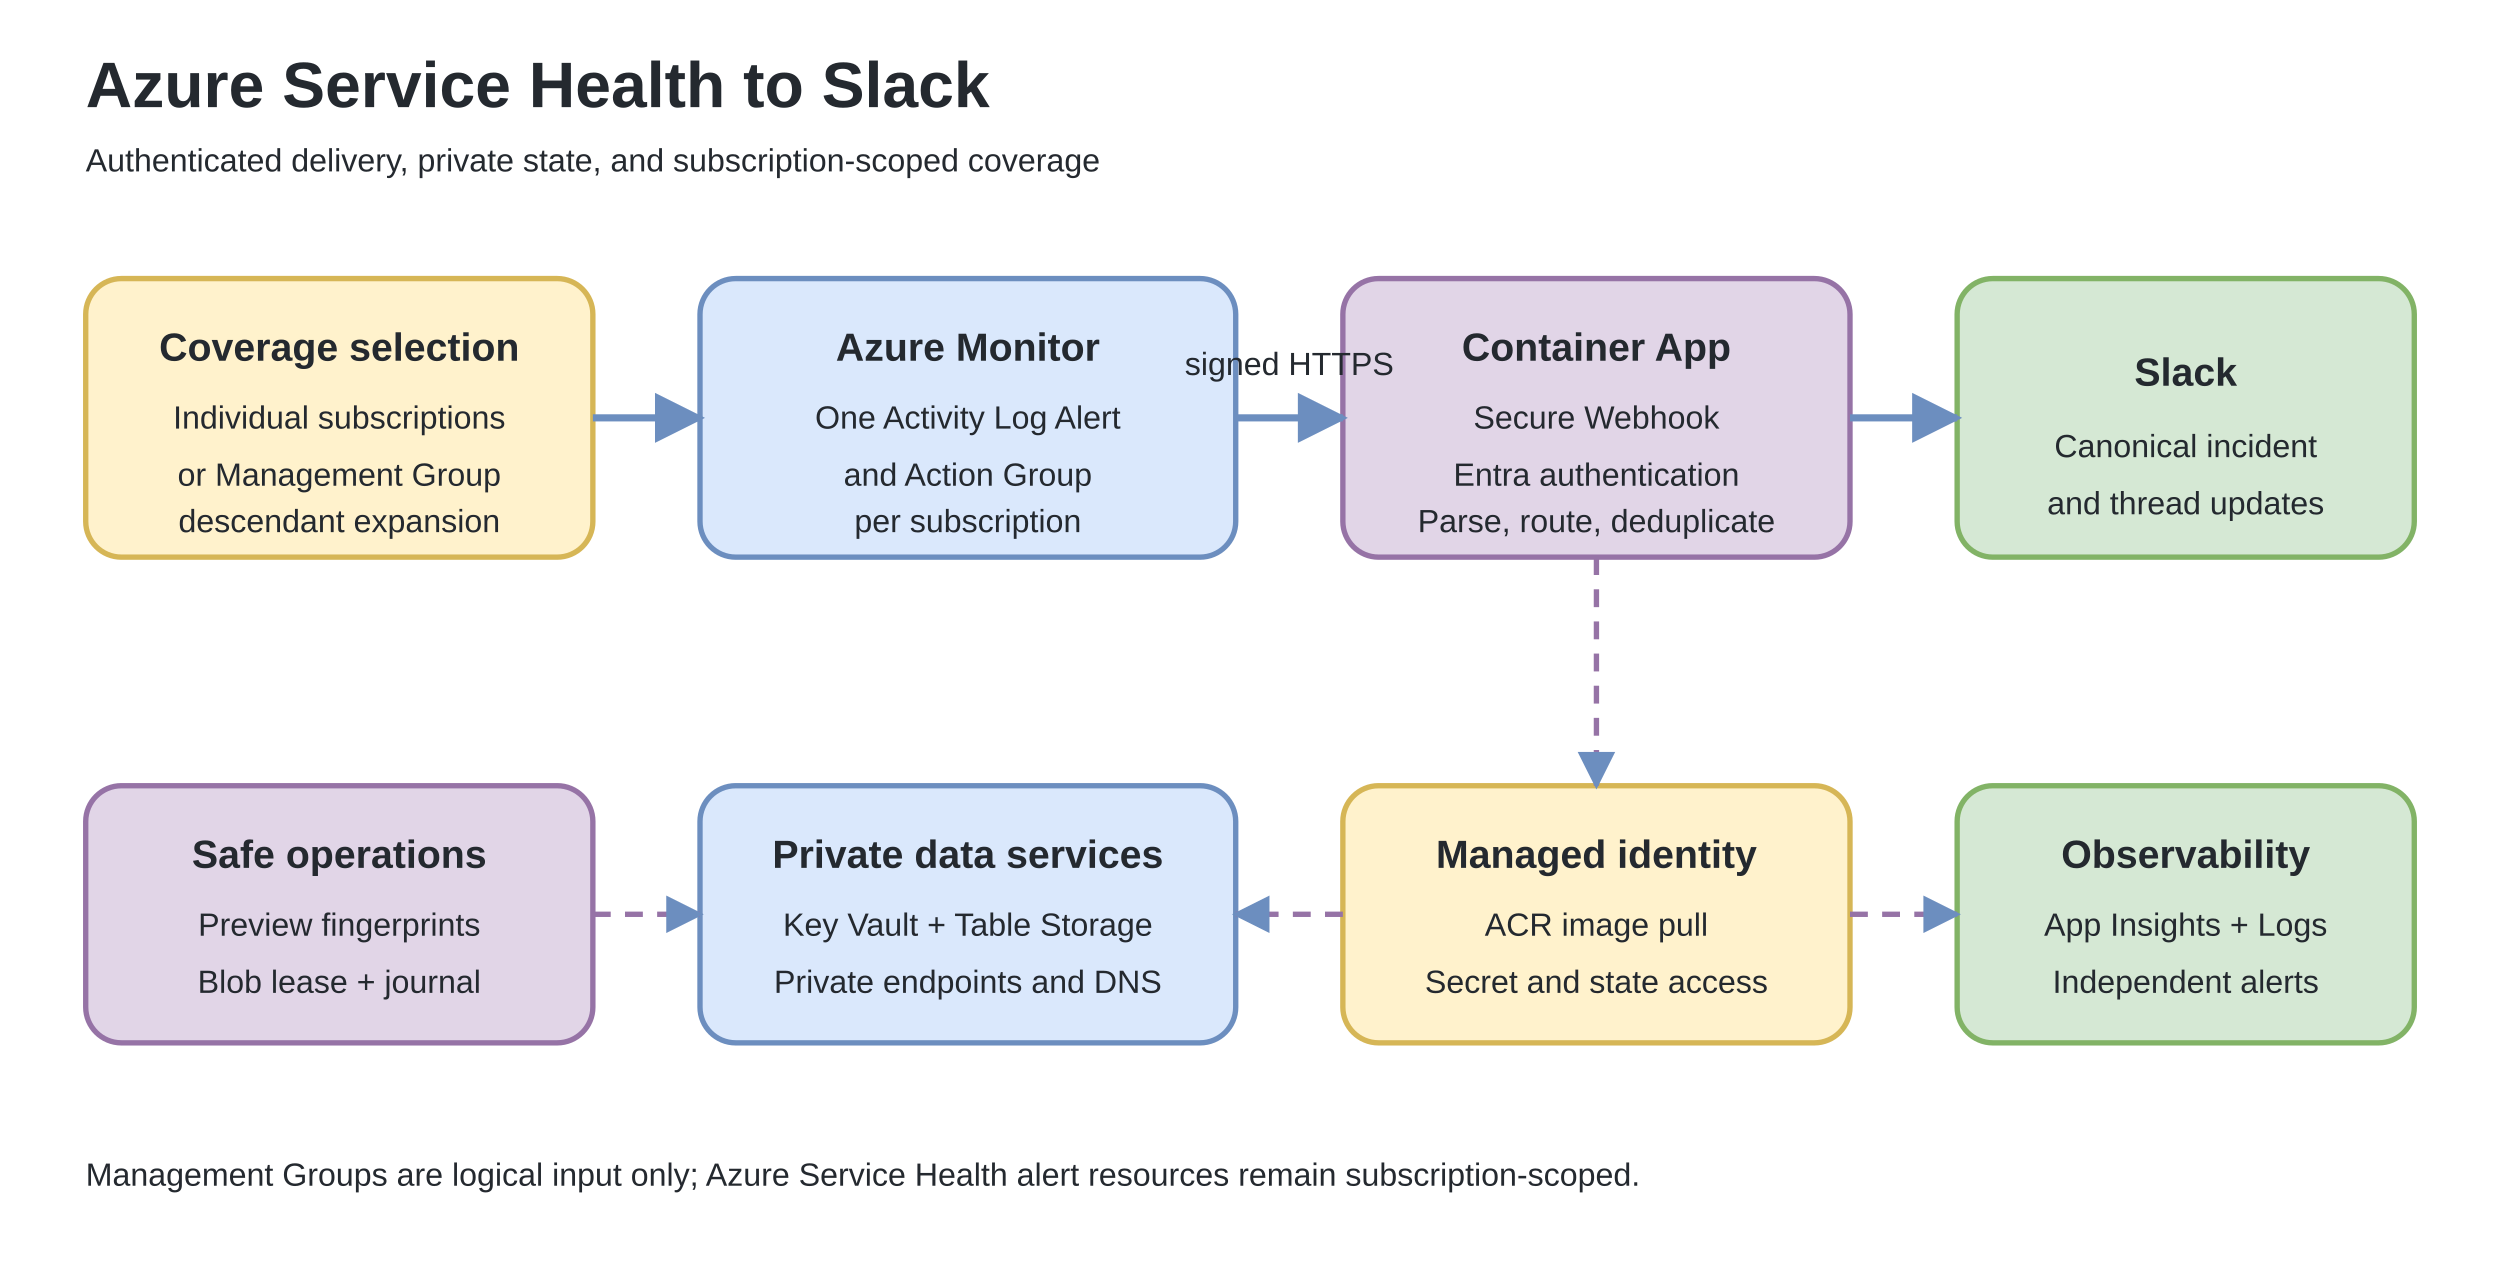
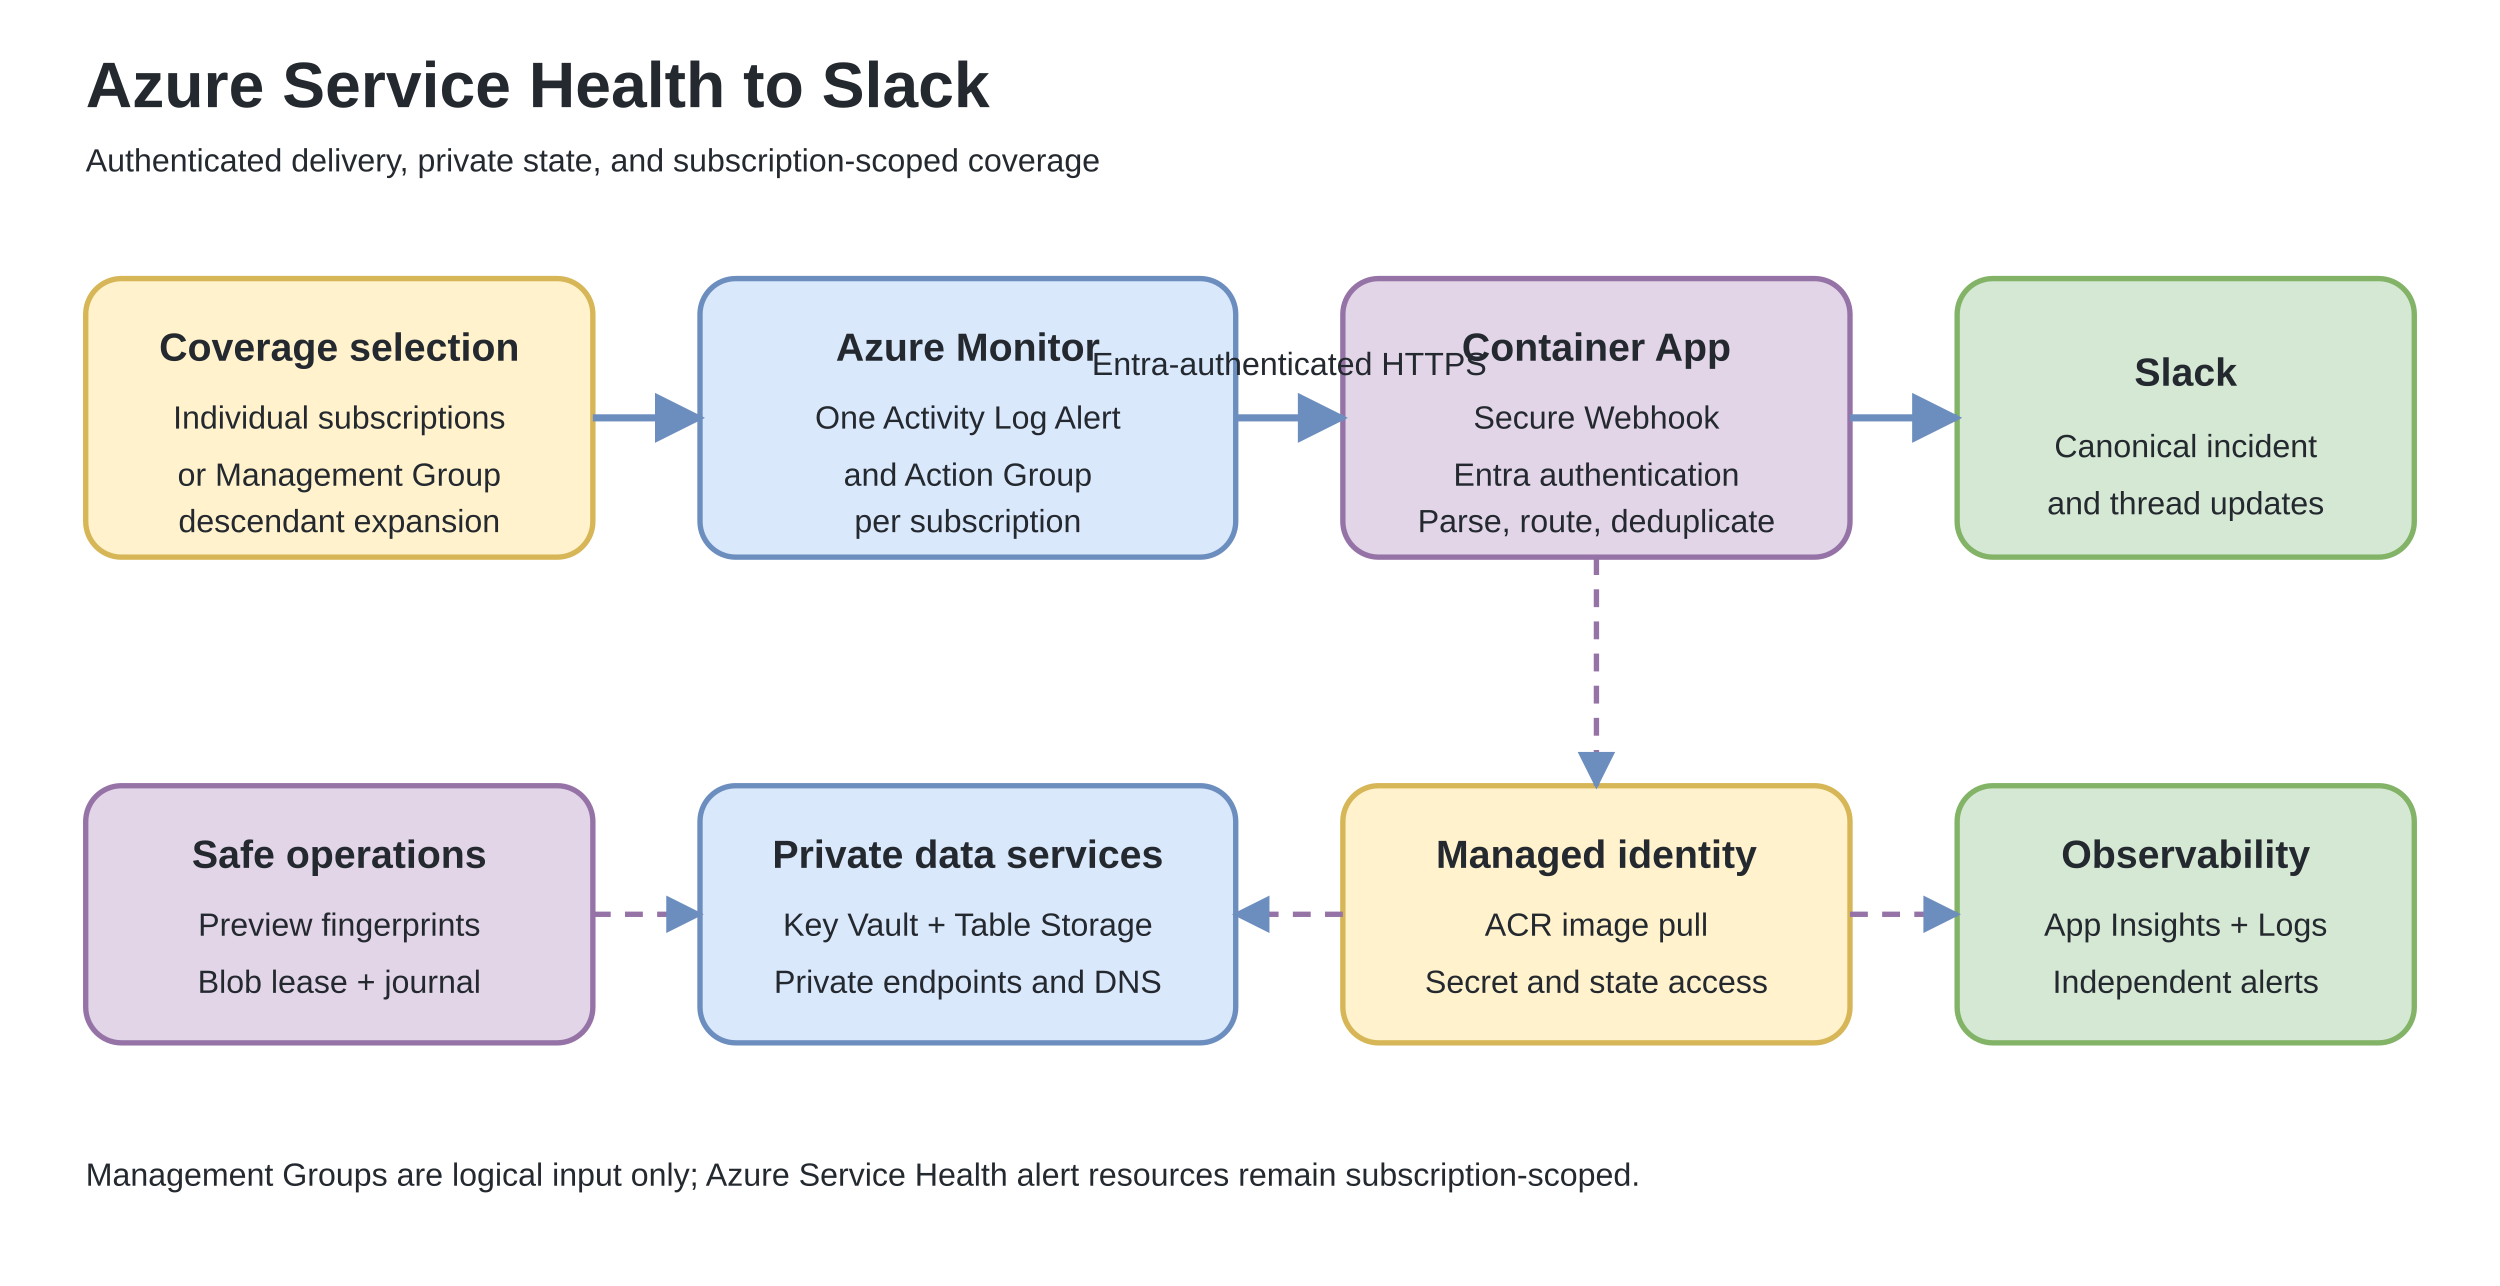
<svg xmlns="http://www.w3.org/2000/svg" viewBox="0 0 700 360" role="img" aria-labelledby="title desc">
  <defs>
    <marker id="arrow" viewBox="0 0 10 10" refX="9" refY="5" markerWidth="7" markerHeight="7" orient="auto">
      <path d="M0 0L10 5L0 10Z" fill="#6c8ebf" />
    </marker>
    <style>
      text { font-family: "Segoe UI", Arial, sans-serif; fill: #24292f; }
      .title { font-size: 18px; font-weight: 700; }
      .heading { font-size: 11px; font-weight: 700; }
      .detail { font-size: 9px; }
      .primary { fill: #dae8fc; stroke: #6c8ebf; stroke-width: 1.5; }
      .success { fill: #d5e8d4; stroke: #82b366; stroke-width: 1.5; }
      .warning { fill: #fff2cc; stroke: #d6b656; stroke-width: 1.5; }
      .accent { fill: #e1d5e7; stroke: #9673a6; stroke-width: 1.5; }
      .flow { fill: none; stroke: #6c8ebf; stroke-width: 2; marker-end: url(#arrow); }
      .support { fill: none; stroke: #9673a6; stroke-width: 1.5; stroke-dasharray: 5 4; marker-end: url(#arrow); }
      @media (prefers-color-scheme: dark) {
        text { fill: #e6edf3; }
        .primary { fill: #20354b; }
        .success { fill: #213b2a; }
        .warning { fill: #493d1f; }
        .accent { fill: #362c42; }
      }
    </style>
  </defs>
  <text class="title" x="24" y="30">Azure Service Health to Slack</text>
  <text class="detail" x="24" y="48">Authenticated delivery, private state, and subscription-scoped coverage</text>
  <rect class="warning" x="24" y="78" width="142" height="78" rx="10" />
  <text class="heading" x="95" y="101" text-anchor="middle">Coverage selection</text>
  <text class="detail" x="95" y="120" text-anchor="middle">Individual subscriptions</text>
  <text class="detail" x="95" y="136" text-anchor="middle">or Management Group</text>
  <text class="detail" x="95" y="149" text-anchor="middle">descendant expansion</text>
  <rect class="primary" x="196" y="78" width="150" height="78" rx="10" />
  <text class="heading" x="271" y="101" text-anchor="middle">Azure Monitor</text>
  <text class="detail" x="271" y="120" text-anchor="middle">One Activity Log Alert</text>
  <text class="detail" x="271" y="136" text-anchor="middle">and Action Group</text>
  <text class="detail" x="271" y="149" text-anchor="middle">per subscription</text>
  <rect class="accent" x="376" y="78" width="142" height="78" rx="10" />
  <text class="heading" x="447" y="101" text-anchor="middle">Container App</text>
  <text class="detail" x="447" y="120" text-anchor="middle">Secure Webhook</text>
  <text class="detail" x="447" y="136" text-anchor="middle">Entra authentication</text>
  <text class="detail" x="447" y="149" text-anchor="middle">Parse, route, deduplicate</text>
  <rect class="success" x="548" y="78" width="128" height="78" rx="10" />
  <text class="heading" x="612" y="108" text-anchor="middle">Slack</text>
  <text class="detail" x="612" y="128" text-anchor="middle">Canonical incident</text>
  <text class="detail" x="612" y="144" text-anchor="middle">and thread updates</text>
  <path class="flow" d="M166 117H196" />
  <path class="flow" d="M346 117H376" />
  <path class="flow" d="M518 117H548" />
-   <text class="detail" x="361" y="105" text-anchor="middle">signed HTTPS</text>
+   <text class="detail" x="361" y="105" text-anchor="middle">Entra-authenticated HTTPS</text>
  <rect class="primary" x="196" y="220" width="150" height="72" rx="10" />
  <text class="heading" x="271" y="243" text-anchor="middle">Private data services</text>
  <text class="detail" x="271" y="262" text-anchor="middle">Key Vault + Table Storage</text>
  <text class="detail" x="271" y="278" text-anchor="middle">Private endpoints and DNS</text>
  <rect class="warning" x="376" y="220" width="142" height="72" rx="10" />
  <text class="heading" x="447" y="243" text-anchor="middle">Managed identity</text>
  <text class="detail" x="447" y="262" text-anchor="middle">ACR image pull</text>
  <text class="detail" x="447" y="278" text-anchor="middle">Secret and state access</text>
  <rect class="success" x="548" y="220" width="128" height="72" rx="10" />
  <text class="heading" x="612" y="243" text-anchor="middle">Observability</text>
  <text class="detail" x="612" y="262" text-anchor="middle">App Insights + Logs</text>
  <text class="detail" x="612" y="278" text-anchor="middle">Independent alerts</text>
  <path class="support" d="M447 156V220" />
  <path class="support" d="M376 256H346" />
  <path class="support" d="M518 256H548" />
  <rect class="accent" x="24" y="220" width="142" height="72" rx="10" />
  <text class="heading" x="95" y="243" text-anchor="middle">Safe operations</text>
  <text class="detail" x="95" y="262" text-anchor="middle">Preview fingerprints</text>
  <text class="detail" x="95" y="278" text-anchor="middle">Blob lease + journal</text>
  <path class="support" d="M166 256H196" />
  <text class="detail" x="24" y="332">Management Groups are logical input only; Azure Service Health alert resources remain subscription-scoped.</text>
</svg>
